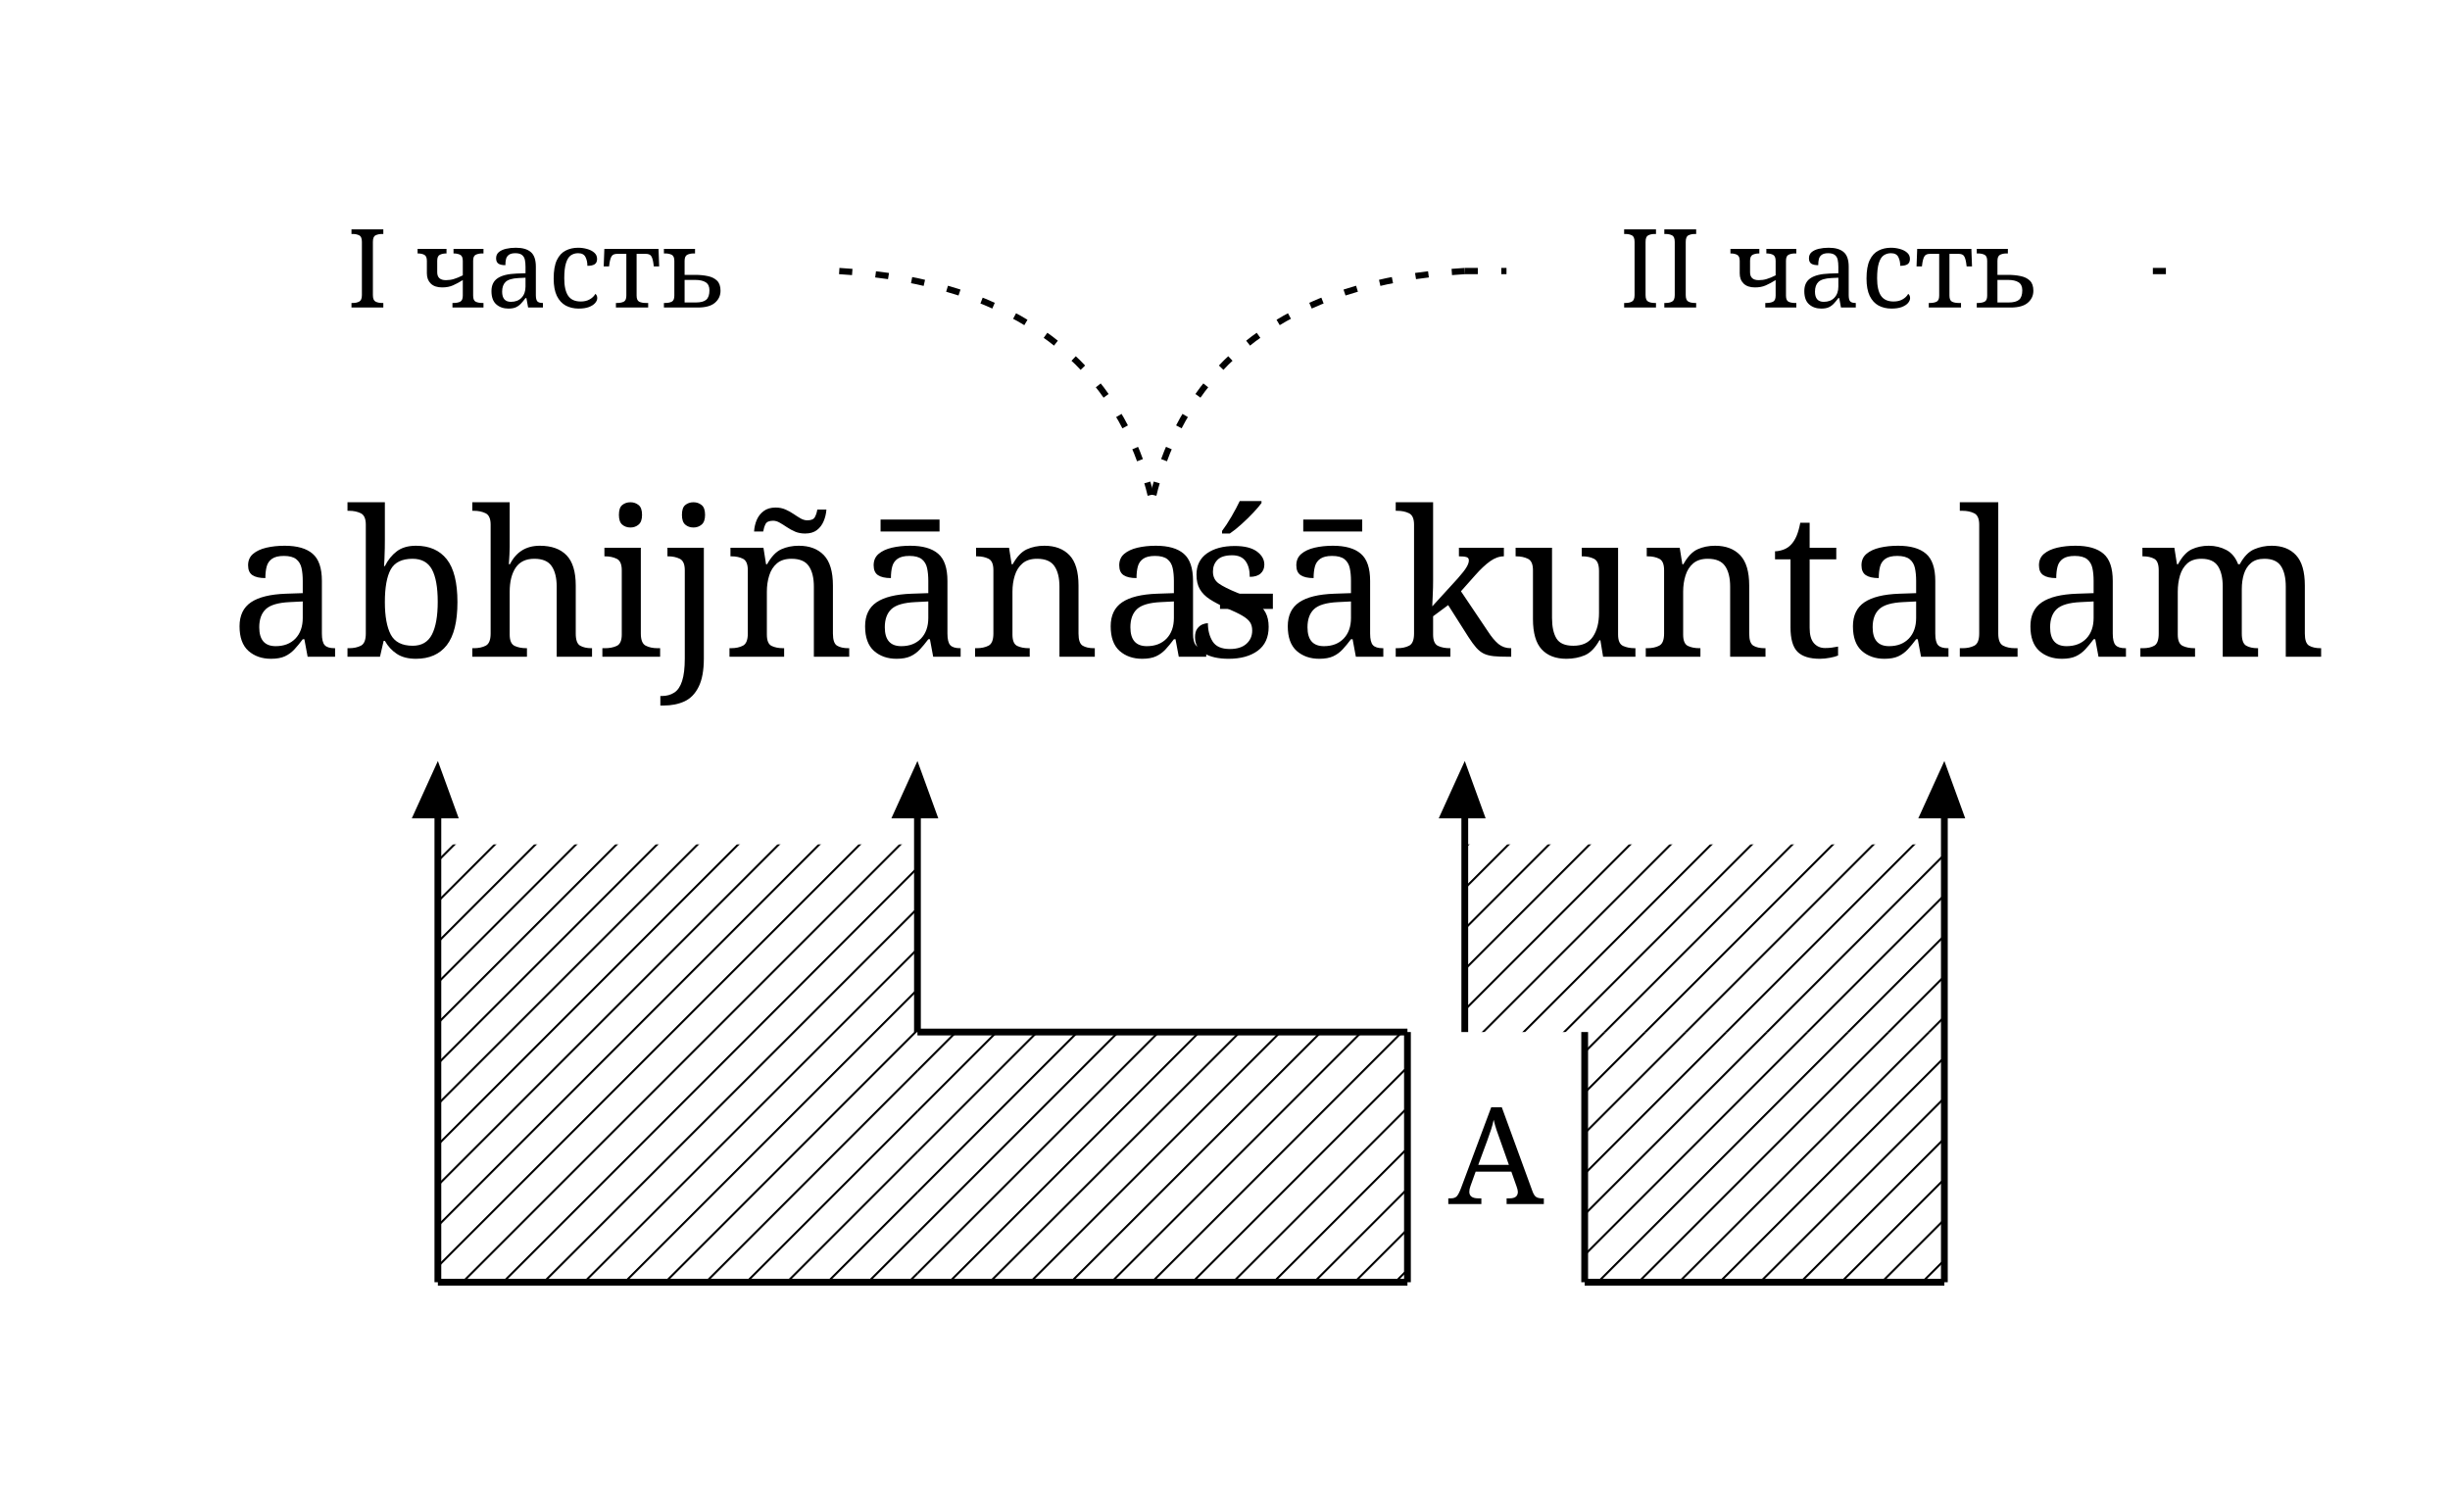
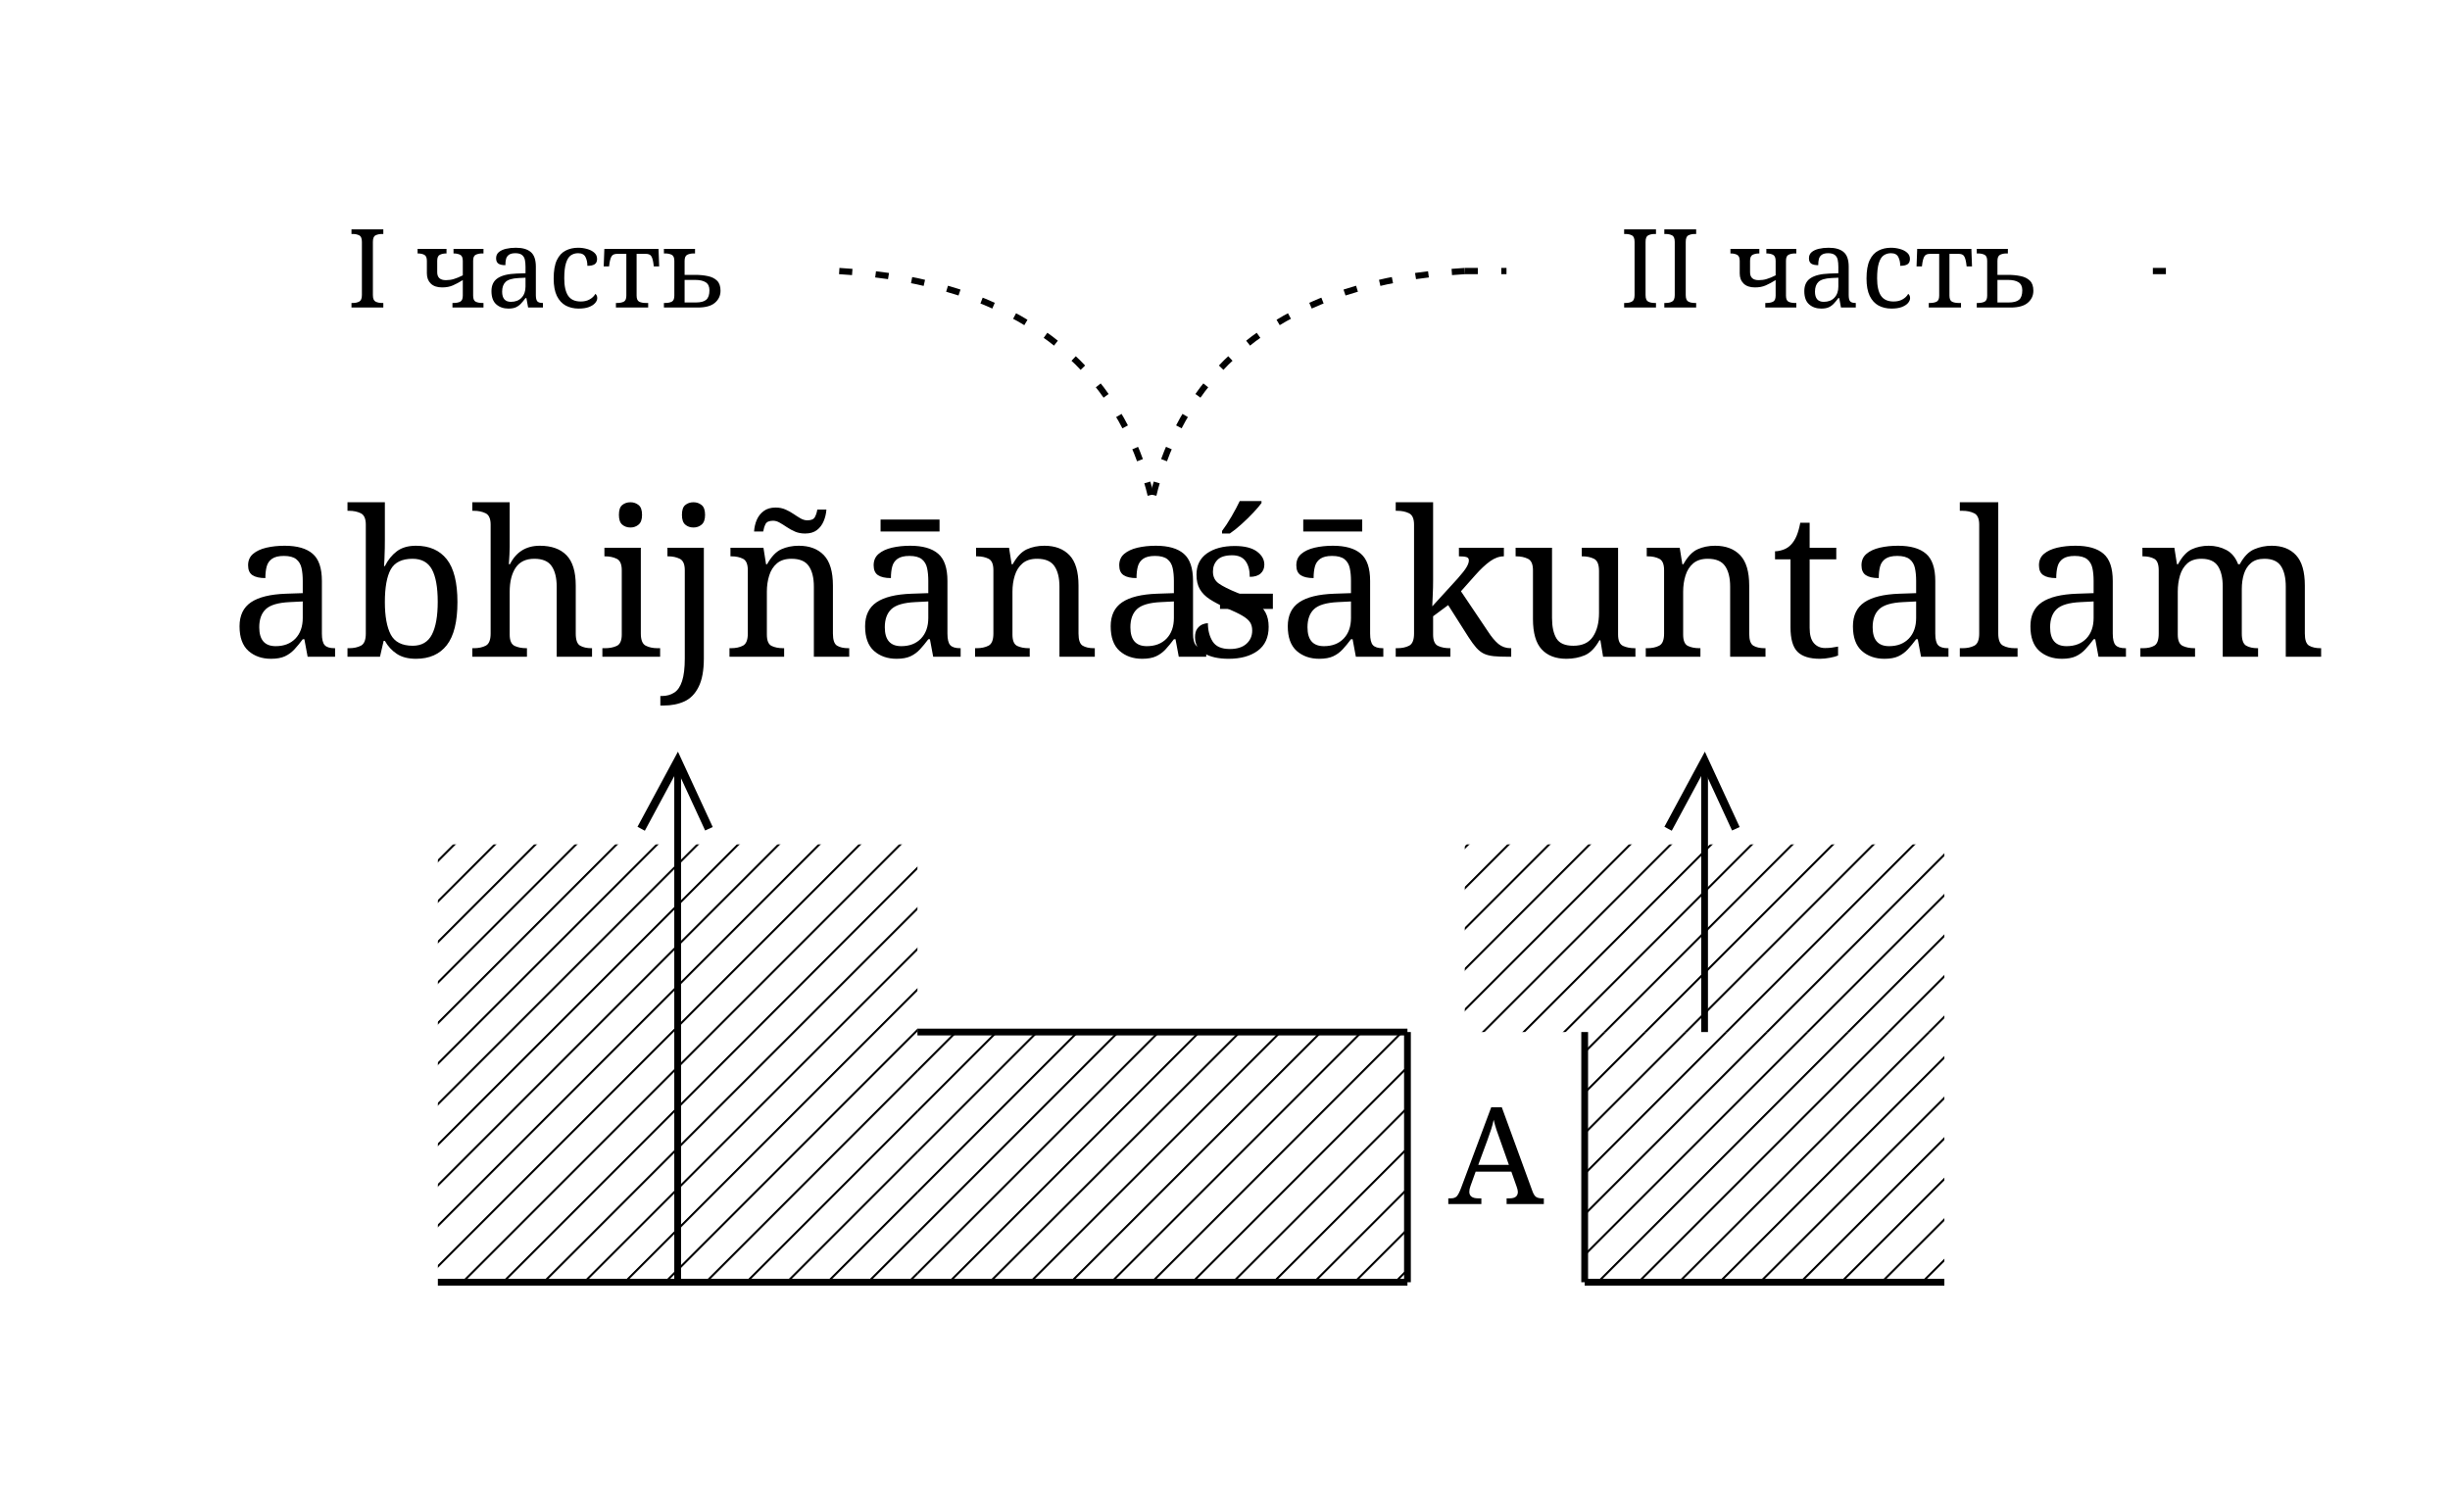
<svg xmlns="http://www.w3.org/2000/svg" viewBox="0 0 470 290" role="img" font-family="'Klammer Serif', 'Charis SIL', Charis, 'Gentium Plus', Georgia, serif">
  <defs>
    <pattern id="hatch" width="5.5" height="5.5" patternUnits="userSpaceOnUse" patternTransform="rotate(45)">
      <line x1="0" y1="0" x2="0" y2="5.5" stroke="currentColor" stroke-width="0.8" />
    </pattern>
  </defs>
  <line x1="281" y1="52" x2="289" y2="52" stroke="currentColor" stroke-width="1.2" stroke-dasharray="2.5 4.5" />
  <line x1="413" y1="52" x2="420" y2="52" stroke="currentColor" stroke-width="1.2" stroke-dasharray="2.5 4.5" />
  <path d="M161 52 C 195 54 215 70 221 96" fill="none" stroke="currentColor" stroke-width="1.2" stroke-dasharray="2.5 4.5" />
  <path d="M281 52 C 247 54 227 70 221 96" fill="none" stroke="currentColor" stroke-width="1.2" stroke-dasharray="2.5 4.5" />
  <text x="103" y="59" font-size="21" text-anchor="middle" fill="currentColor">I часть</text>
  <text x="351" y="59" font-size="21" text-anchor="middle" fill="currentColor">II часть</text>
  <text y="126" font-size="39" fill="currentColor">
    <tspan x="44.0">abhijñāna-</tspan>
    <tspan x="227.5">śākuntalam</tspan>
  </text>
  <rect x="84" y="162" width="92" height="84" fill="url(#hatch)" />
  <rect x="176" y="198" width="94" height="48" fill="url(#hatch)" />
-   <path d="M84 146 L79 157 L88 157 Z" fill="currentColor" />
-   <path d="M176 146 L171 157 L180 157 Z" fill="currentColor" />
-   <line x1="84" y1="155" x2="84" y2="246" stroke="currentColor" stroke-width="1.3" />
-   <line x1="176" y1="155" x2="176" y2="198" stroke="currentColor" stroke-width="1.3" />
-   <line x1="176" y1="198" x2="270" y2="198" stroke="currentColor" stroke-width="1.3" />
+   <path d="M123 159 L130 146 L136 159" fill="none" stroke="currentColor" stroke-width="1.6" />
+   <line x1="130" y1="146" x2="130" y2="246" stroke="currentColor" stroke-width="1.3" />
  <line x1="84" y1="246" x2="270" y2="246" stroke="currentColor" stroke-width="1.3" />
-   <line x1="270" y1="198" x2="270" y2="246" stroke="currentColor" stroke-width="1.3" />
  <rect x="281" y="162" width="92" height="36" fill="url(#hatch)" />
  <rect x="304" y="198" width="69" height="48" fill="url(#hatch)" />
-   <path d="M281 146 L276 157 L285 157 Z" fill="currentColor" />
-   <path d="M373 146 L368 157 L377 157 Z" fill="currentColor" />
-   <line x1="281" y1="155" x2="281" y2="198" stroke="currentColor" stroke-width="1.3" />
-   <line x1="373" y1="155" x2="373" y2="246" stroke="currentColor" stroke-width="1.3" />
+   <path d="M320 159 L327 146 L333 159" fill="none" stroke="currentColor" stroke-width="1.6" />
+   <line x1="327" y1="146" x2="327" y2="198" stroke="currentColor" stroke-width="1.3" />
+   <line x1="176" y1="198" x2="270" y2="198" stroke="currentColor" stroke-width="1.3" />
+   <line x1="270" y1="198" x2="270" y2="246" stroke="currentColor" stroke-width="1.3" />
  <line x1="304" y1="198" x2="304" y2="246" stroke="currentColor" stroke-width="1.3" />
  <line x1="304" y1="246" x2="373" y2="246" stroke="currentColor" stroke-width="1.3" />
  <text x="287" y="231" font-size="26" text-anchor="middle" fill="currentColor">A</text>
</svg>
